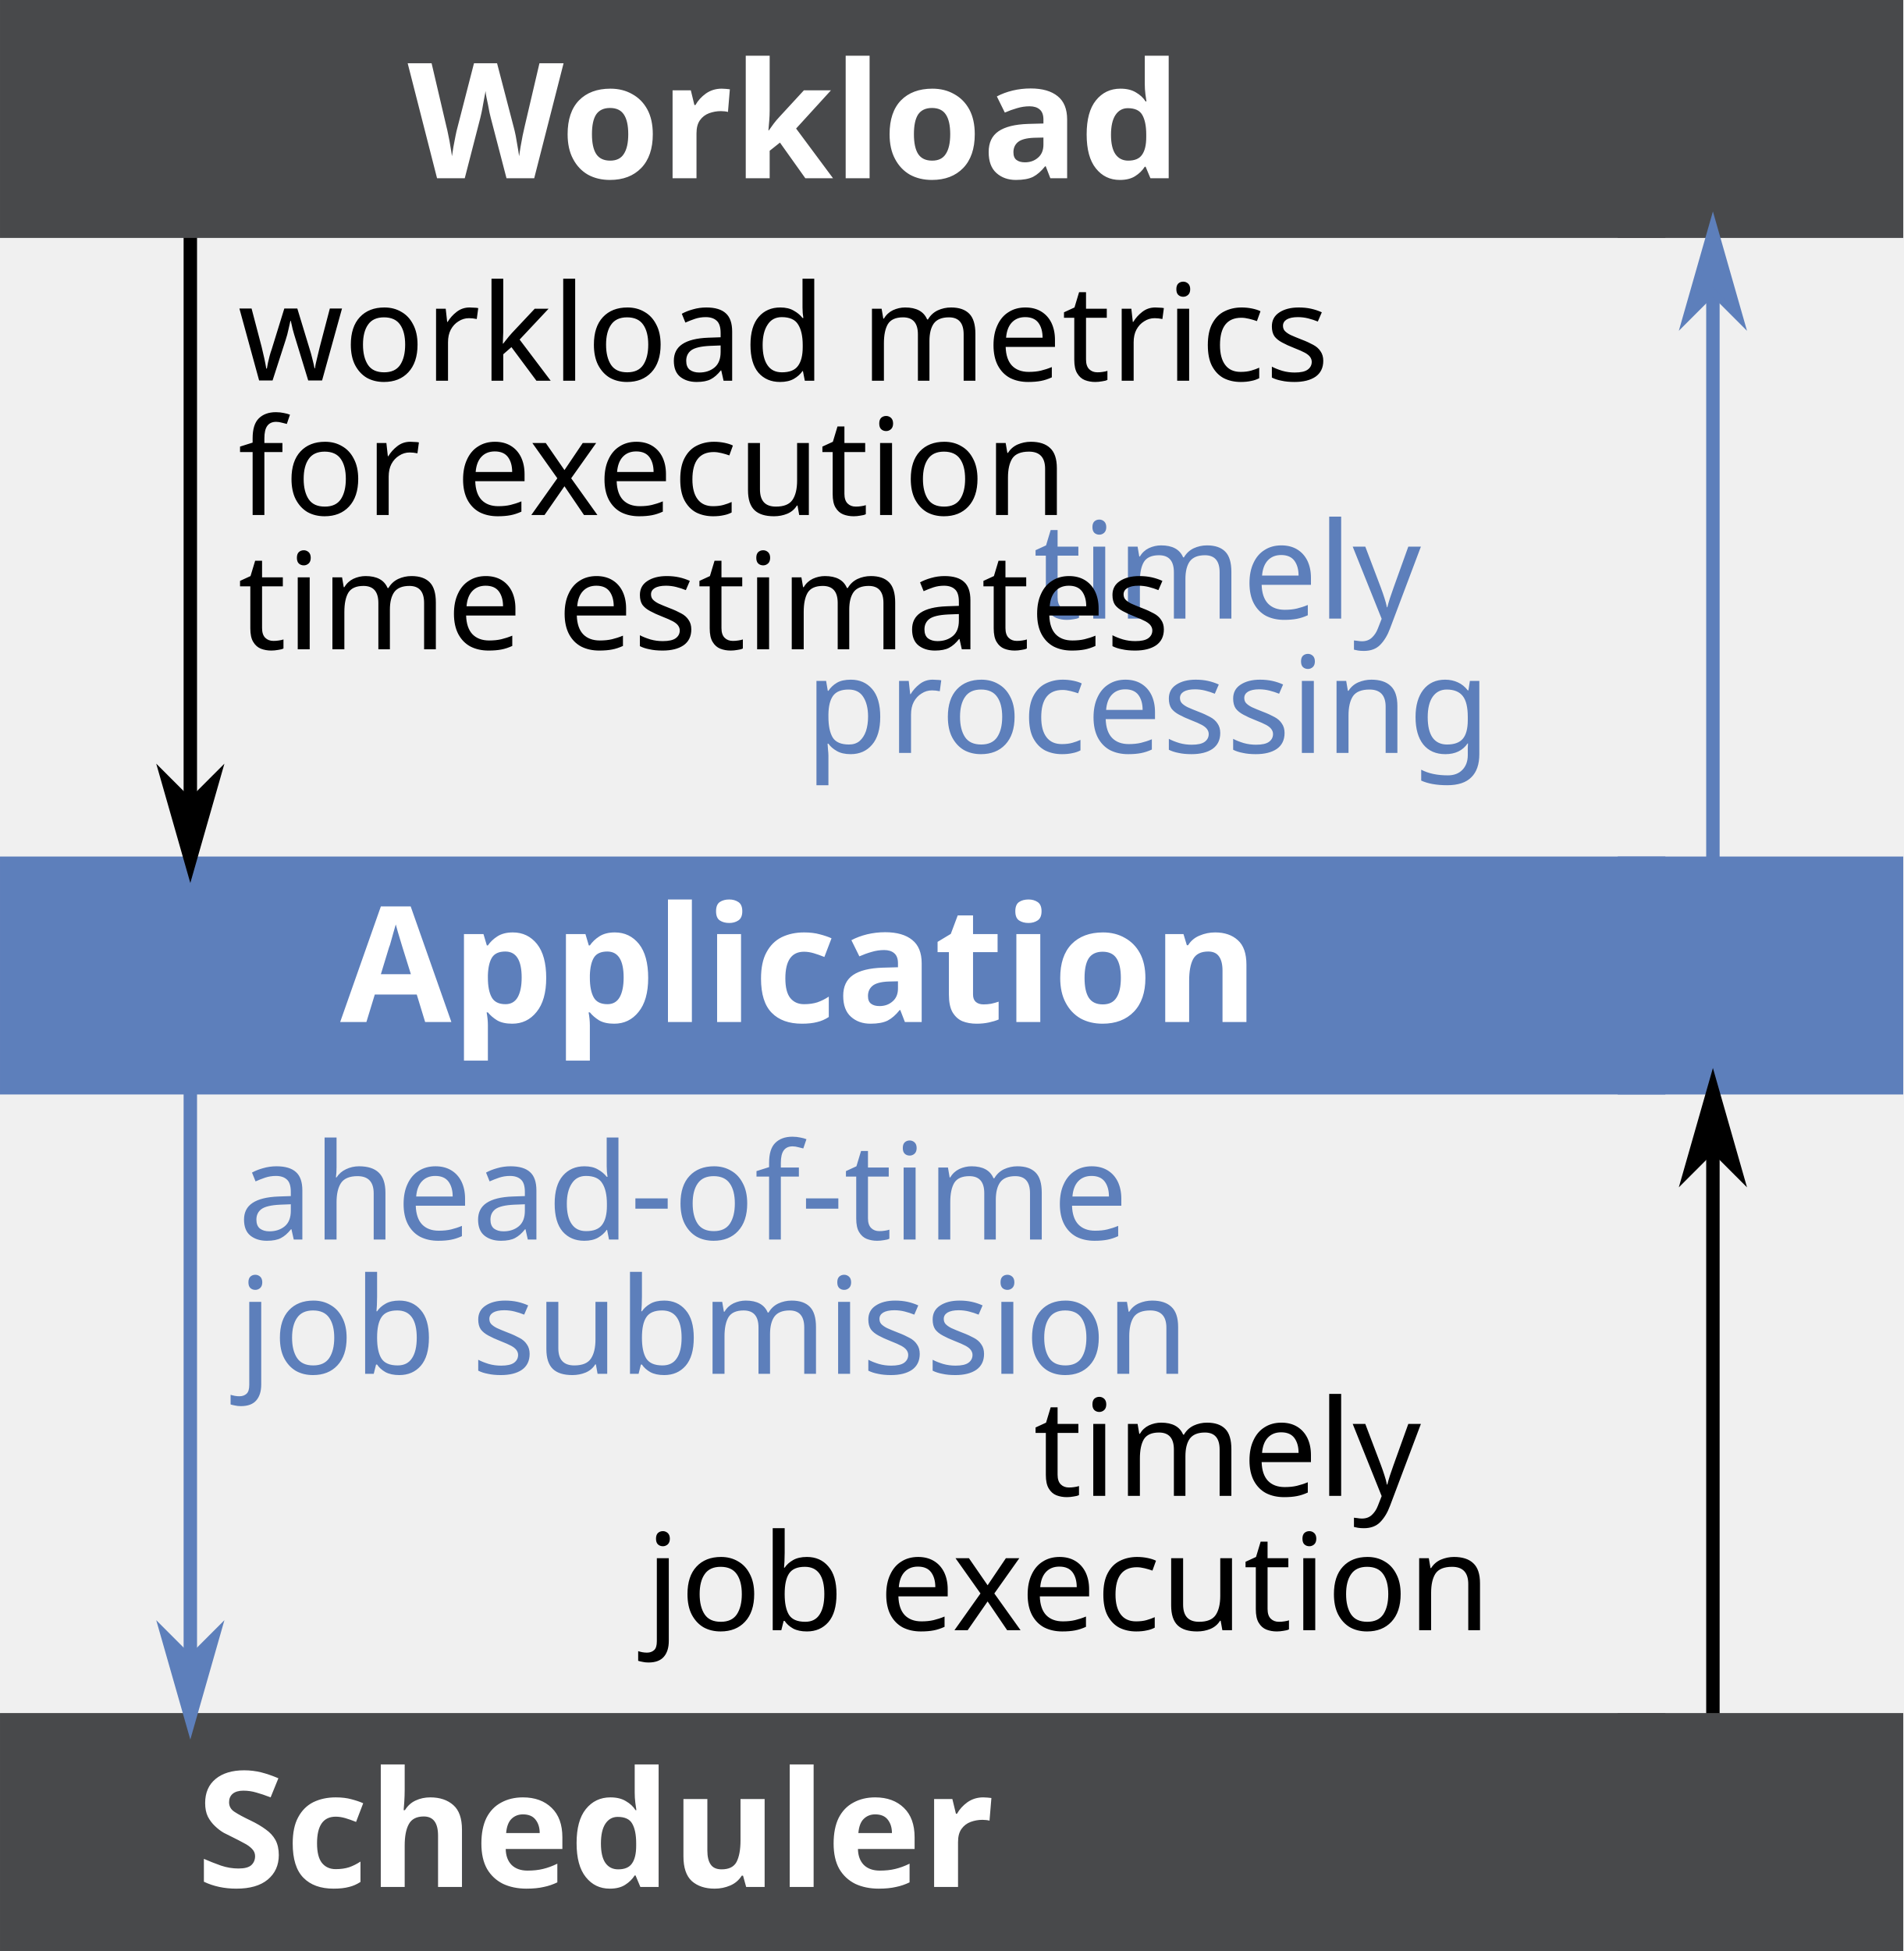
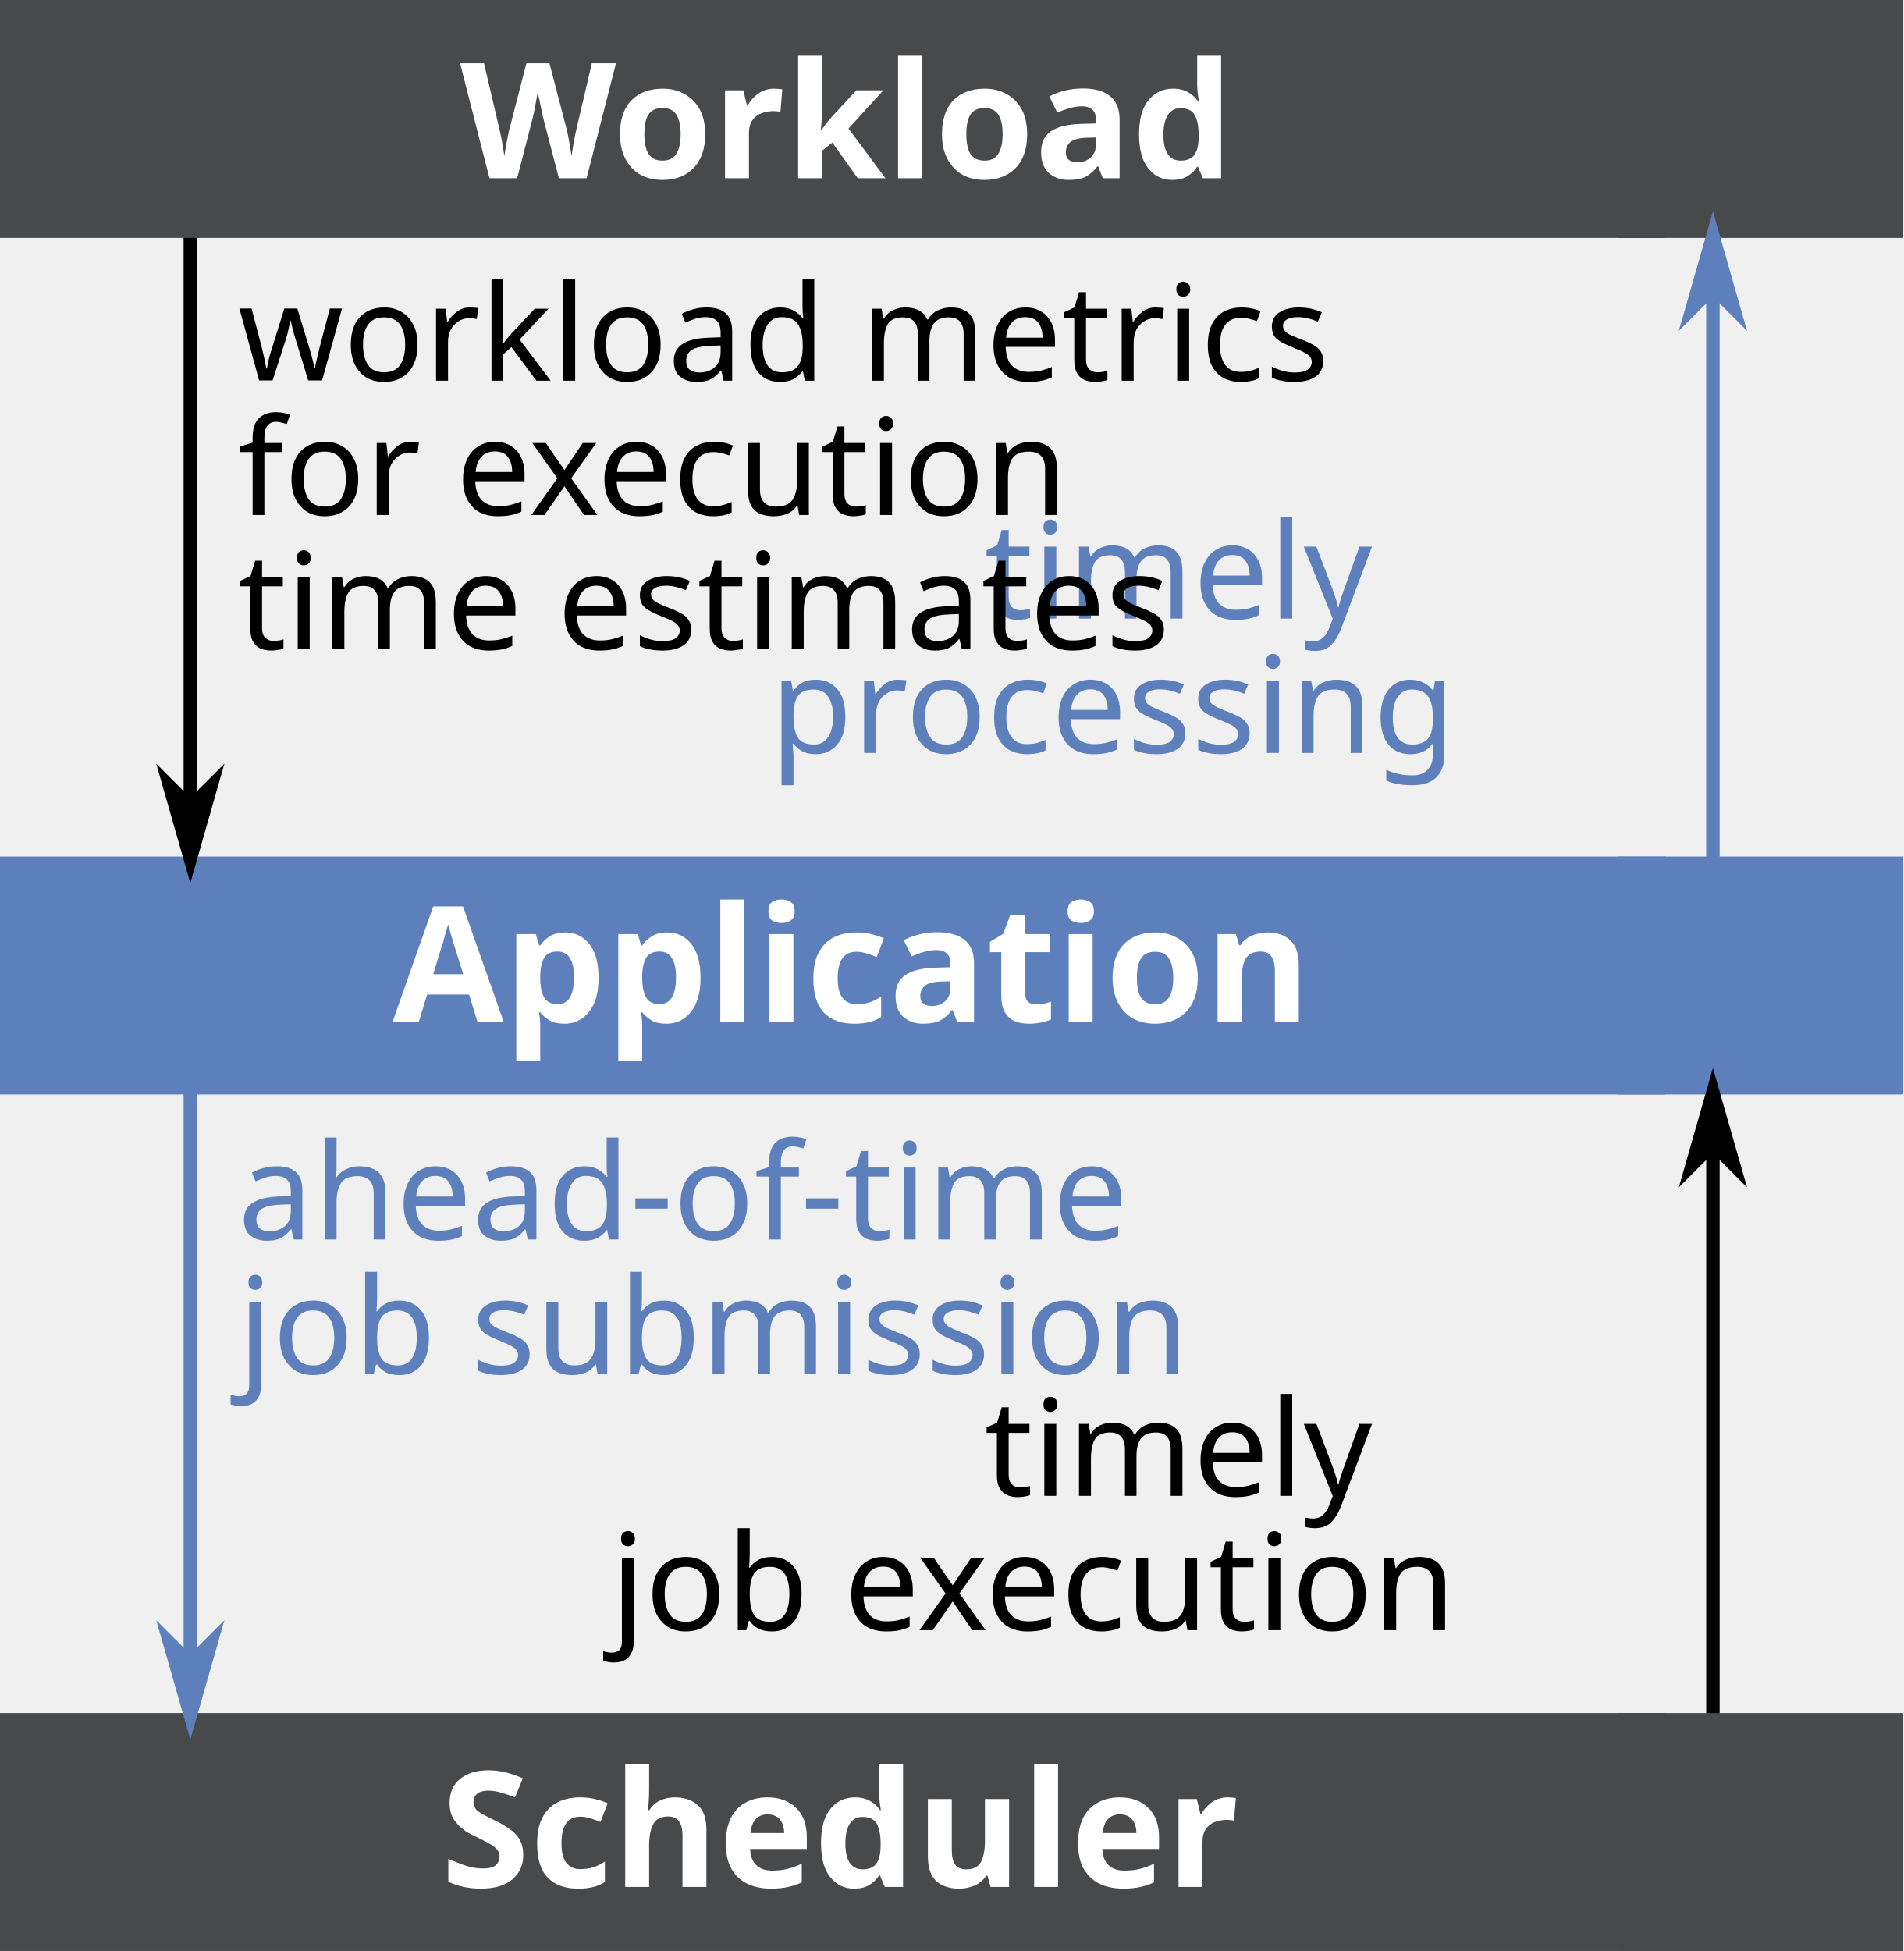
<svg xmlns="http://www.w3.org/2000/svg" width="4cm" height="4.1cm" id="svg2" version="1.1" viewBox="0 0 141.732 145.276">
  <defs id="defs4">
    <marker orient="auto" refY="0.0" refX="0.0" id="Arrow1Mend" style="overflow:visible;">
      <path id="path3832" d="M 0.0,0.0 L 5.0,-5.0 L -12.5,0.0 L 5.0,5.0 L 0.0,0.0 z " style="fill-rule:evenodd;stroke:#000000;stroke-width:1.0pt;marker-start:none;" transform="scale(0.4) rotate(180) translate(10,0)" />
    </marker>
    <marker style="overflow:visible;" id="marker3023" refX="0.0" refY="0.0" orient="auto">
      <path transform="matrix(-0.4,0,0,-0.4,-4,0)" style="fill:#5d7fbb;fill-opacity:1;fill-rule:evenodd;stroke:#5d7fbb;stroke-width:1pt;marker-start:none" d="M 0,0 5,-5 -12.5,0 5,5 0,0 z" id="path3025" />
    </marker>
  </defs>
  <rect style="fill:#48494b;fill-opacity:1;fill-rule:evenodd;stroke:none" id="rect4063" width="21.26" height="17.717" x="120.472" y="-2.8515624e-06" />
  <g id="g6385" transform="translate(0,-907.0853)">
    <path style="fill:none;stroke:#5d7fbb;stroke-width:1px;stroke-linecap:butt;stroke-linejoin:miter;stroke-opacity:1;marker-end:url(#marker3023)" d="m 127.559,974.408 0,-49.606" id="path7102" />
-     <text id="text7306" y="953.148" x="124.016" style="font-style:normal;font-variant:normal;font-weight:300;font-stretch:normal;font-size:10px;line-height:100%;font-family:'Gill Sans';-inkscape-font-specification:'Gill Sans Light';text-align:end;letter-spacing:0px;word-spacing:0px;writing-mode:lr-tb;text-anchor:end;fill:#5d7fbb;fill-opacity:1;stroke:none" xml:space="preserve">
-       <tspan y="953.148" x="124.016" id="tspan3038">timely</tspan>
-       <tspan y="963.148" x="124.016" id="tspan3042">processing</tspan>
+     <text id="text7306" y="953.148" x="124.016" style="font-style:normal;font-variant:normal;font-weight:300;font-stretch:normal;line-height:0%;font-family:'Gill Sans';-inkscape-font-specification:'Gill Sans Light';text-align:end;letter-spacing:0px;word-spacing:0px;writing-mode:lr-tb;text-anchor:end;fill:#5d7fbb;fill-opacity:1;stroke:none" xml:space="preserve">
+       <tspan y="953.148" x="124.016" id="tspan3038" style="font-size:10px;line-height:1">timely</tspan>
+       <tspan y="963.148" x="124.016" id="tspan3042" style="font-size:10px;line-height:1">processing</tspan>
    </text>
  </g>
  <rect style="fill:#5d7fbb;fill-opacity:1;stroke:none" id="rect4075" width="21.26" height="17.717" x="120.472" y="63.78" />
  <g id="g6391" transform="translate(0,-907.0853)">
    <path style="fill:none;stroke:#000000;stroke-width:1px;stroke-linecap:butt;stroke-linejoin:miter;stroke-opacity:1;marker-end:url(#Arrow1Mend)" d="m 127.559,1038.188 0,-49.606" id="path7100" />
-     <text xml:space="preserve" style="font-style:normal;font-variant:normal;font-weight:300;font-stretch:normal;font-size:10px;line-height:100%;font-family:'Gill Sans';-inkscape-font-specification:'Gill Sans Light';text-align:end;letter-spacing:0px;word-spacing:0px;writing-mode:lr-tb;text-anchor:end;fill:#000000;fill-opacity:1;stroke:none" x="124.016" y="1018.471" id="text7300">
-       <tspan x="124.016" y="1018.471" id="tspan3030">timely</tspan>
-       <tspan x="124.016" y="1028.471" id="tspan3034">job execution</tspan>
+     <text xml:space="preserve" style="font-style:normal;font-variant:normal;font-weight:300;font-stretch:normal;line-height:0%;font-family:'Gill Sans';-inkscape-font-specification:'Gill Sans Light';text-align:end;letter-spacing:0px;word-spacing:0px;writing-mode:lr-tb;text-anchor:end;fill:#000000;fill-opacity:1;stroke:none" x="124.016" y="1018.471" id="text7300">
+       <tspan x="124.016" y="1018.471" id="tspan3030" style="font-size:10px;line-height:1">timely</tspan>
+       <tspan x="124.016" y="1028.471" id="tspan3034" style="font-size:10px;line-height:1">job execution</tspan>
    </text>
  </g>
  <rect style="fill:#48494b;fill-opacity:1;stroke:none" id="rect4077" width="21.26" height="17.717" x="120.472" y="127.559" />
  <g id="g6367" transform="translate(0,-907.0853)">
    <rect style="fill:#48494b;fill-opacity:1;stroke:none" id="rect3761" width="124.016" height="17.716" x="0" y="1034.644" />
-     <text xml:space="preserve" style="font-style:normal;font-weight:normal;font-size:40px;line-height:125%;font-family:Sans;letter-spacing:0px;word-spacing:0px;fill:#000000;fill-opacity:1;stroke:none" x="70.356" y="1047.595" id="text3763">
+     <text xml:space="preserve" style="font-style:normal;font-weight:normal;line-height:0%;font-family:sans-serif;letter-spacing:0px;word-spacing:0px;fill:#000000;fill-opacity:1;stroke:none" x="70.356" y="1047.595" id="text3763">
      <tspan id="tspan3765" x="70.356" y="1047.595" style="font-style:normal;font-variant:normal;font-weight:bold;font-stretch:normal;font-size:12px;line-height:125%;font-family:'Gill Sans';-inkscape-font-specification:'Gill Sans Bold';text-align:center;writing-mode:lr-tb;text-anchor:middle;fill:#ffffff;fill-opacity:1">Scheduler</tspan>
    </text>
  </g>
  <g id="g6372" transform="translate(0,-907.0853)">
    <path style="fill:none;stroke:#5d7fbb;stroke-width:1px;stroke-linecap:butt;stroke-linejoin:miter;stroke-opacity:1;marker-end:url(#marker3023)" d="m 14.173,985.038 0,49.606" id="path7098" />
-     <text xml:space="preserve" style="font-style:normal;font-variant:normal;font-weight:300;font-stretch:normal;font-size:12px;line-height:100%;font-family:'Gill Sans';-inkscape-font-specification:'Gill Sans Light';text-align:center;letter-spacing:0px;word-spacing:0px;writing-mode:lr-tb;text-anchor:middle;fill:#5d7fbb;fill-opacity:1;stroke:none" x="17.717" y="999.38" id="text7294">
+     <text xml:space="preserve" style="font-style:normal;font-variant:normal;font-weight:300;font-stretch:normal;line-height:0%;font-family:'Gill Sans';-inkscape-font-specification:'Gill Sans Light';text-align:center;letter-spacing:0px;word-spacing:0px;writing-mode:lr-tb;text-anchor:middle;fill:#5d7fbb;fill-opacity:1;stroke:none" x="17.717" y="999.38" id="text7294">
      <tspan x="17.717" y="999.38" id="tspan7298" style="font-style:normal;font-variant:normal;font-weight:300;font-stretch:normal;font-size:10px;line-height:100%;font-family:'Gill Sans';-inkscape-font-specification:'Gill Sans Light';text-align:start;writing-mode:lr-tb;text-anchor:start;fill:#5d7fbb">ahead-of-time</tspan>
      <tspan x="17.717" y="1009.38" style="font-style:normal;font-variant:normal;font-weight:300;font-stretch:normal;font-size:10px;line-height:100%;font-family:'Gill Sans';-inkscape-font-specification:'Gill Sans Light';text-align:start;writing-mode:lr-tb;text-anchor:start;fill:#5d7fbb" id="tspan3026">job submission</tspan>
    </text>
  </g>
  <g id="g6362" transform="translate(0,-907.0853)">
    <rect style="fill:#5d7fbb;fill-opacity:1;stroke:none" id="rect7090" width="124.016" height="17.717" x="-1.0813314e-06" y="970.865" />
-     <text id="text7092" y="983.186" x="71.224" style="font-style:normal;font-variant:normal;font-weight:300;font-stretch:normal;font-size:18px;line-height:125%;font-family:'Gill Sans';-inkscape-font-specification:'Gill Sans Light';text-align:start;letter-spacing:0px;word-spacing:0px;writing-mode:lr-tb;text-anchor:start;fill:#000000;fill-opacity:1;stroke:none" xml:space="preserve">
+     <text id="text7092" y="983.186" x="71.224" style="font-style:normal;font-variant:normal;font-weight:300;font-stretch:normal;line-height:0%;font-family:'Gill Sans';-inkscape-font-specification:'Gill Sans Light';text-align:start;letter-spacing:0px;word-spacing:0px;writing-mode:lr-tb;text-anchor:start;fill:#000000;fill-opacity:1;stroke:none" xml:space="preserve">
      <tspan style="font-style:normal;font-variant:normal;font-weight:bold;font-stretch:normal;font-size:12px;line-height:125%;font-family:'Gill Sans';-inkscape-font-specification:'Gill Sans Bold';text-align:center;writing-mode:lr-tb;text-anchor:middle;fill:#ffffff;fill-opacity:1" y="983.186" x="71.224" id="tspan7094">Application</tspan>
    </text>
  </g>
  <g id="g6378" transform="translate(0,-907.0853)">
    <path style="fill:none;stroke:#000000;stroke-width:1px;stroke-linecap:butt;stroke-linejoin:miter;stroke-opacity:1;marker-end:url(#Arrow1Mend)" d="m 14.173,921.259 0,49.606" id="path7096" />
-     <text xml:space="preserve" style="font-style:normal;font-variant:normal;font-weight:300;font-stretch:normal;font-size:12px;line-height:100%;font-family:'Gill Sans';-inkscape-font-specification:'Gill Sans Light';text-align:center;letter-spacing:0px;word-spacing:0px;writing-mode:lr-tb;text-anchor:middle;fill:#000000;fill-opacity:1;stroke:none" x="17.717" y="935.432" id="text7288">
+     <text xml:space="preserve" style="font-style:normal;font-variant:normal;font-weight:300;font-stretch:normal;line-height:0%;font-family:'Gill Sans';-inkscape-font-specification:'Gill Sans Light';text-align:center;letter-spacing:0px;word-spacing:0px;writing-mode:lr-tb;text-anchor:middle;fill:#000000;fill-opacity:1;stroke:none" x="17.717" y="935.432" id="text7288">
      <tspan x="17.717" y="935.432" style="font-style:normal;font-variant:normal;font-weight:300;font-stretch:normal;font-size:10px;line-height:100%;font-family:'Gill Sans';-inkscape-font-specification:'Gill Sans Light';text-align:start;writing-mode:lr-tb;text-anchor:start" id="tspan3014">workload metrics</tspan>
      <tspan x="17.717" y="945.432" style="font-style:normal;font-variant:normal;font-weight:300;font-stretch:normal;font-size:10px;line-height:100%;font-family:'Gill Sans';-inkscape-font-specification:'Gill Sans Light';text-align:start;writing-mode:lr-tb;text-anchor:start" id="tspan3020">for execution</tspan>
      <tspan x="17.717" y="955.432" style="font-style:normal;font-variant:normal;font-weight:300;font-stretch:normal;font-size:10px;line-height:100%;font-family:'Gill Sans';-inkscape-font-specification:'Gill Sans Light';text-align:start;writing-mode:lr-tb;text-anchor:start" id="tspan3022">time estimates</tspan>
    </text>
  </g>
  <g id="g6357" transform="translate(0,-907.0853)">
    <rect style="fill:#48494b;fill-opacity:1;fill-rule:evenodd;stroke:none" id="rect2985" width="124.016" height="17.717" x="0" y="907.085" />
-     <text xml:space="preserve" style="font-style:normal;font-variant:normal;font-weight:300;font-stretch:normal;font-size:18px;line-height:125%;font-family:'Gill Sans';-inkscape-font-specification:'Gill Sans Light';text-align:start;letter-spacing:0px;word-spacing:0px;writing-mode:lr-tb;text-anchor:start;fill:#000000;fill-opacity:1;stroke:none" x="70.866" y="920.358" id="text3757">
+     <text xml:space="preserve" style="font-style:normal;font-variant:normal;font-weight:300;font-stretch:normal;line-height:0%;font-family:'Gill Sans';-inkscape-font-specification:'Gill Sans Light';text-align:start;letter-spacing:0px;word-spacing:0px;writing-mode:lr-tb;text-anchor:start;fill:#000000;fill-opacity:1;stroke:none" x="70.866" y="920.358" id="text3757">
      <tspan id="tspan3759" x="70.866" y="920.358" style="font-style:normal;font-variant:normal;font-weight:bold;font-stretch:normal;font-size:12px;line-height:125%;font-family:'Gill Sans';-inkscape-font-specification:'Gill Sans Bold';text-align:center;writing-mode:lr-tb;text-anchor:middle;fill:#ffffff;fill-opacity:1">Workload</tspan>
    </text>
  </g>
</svg>
